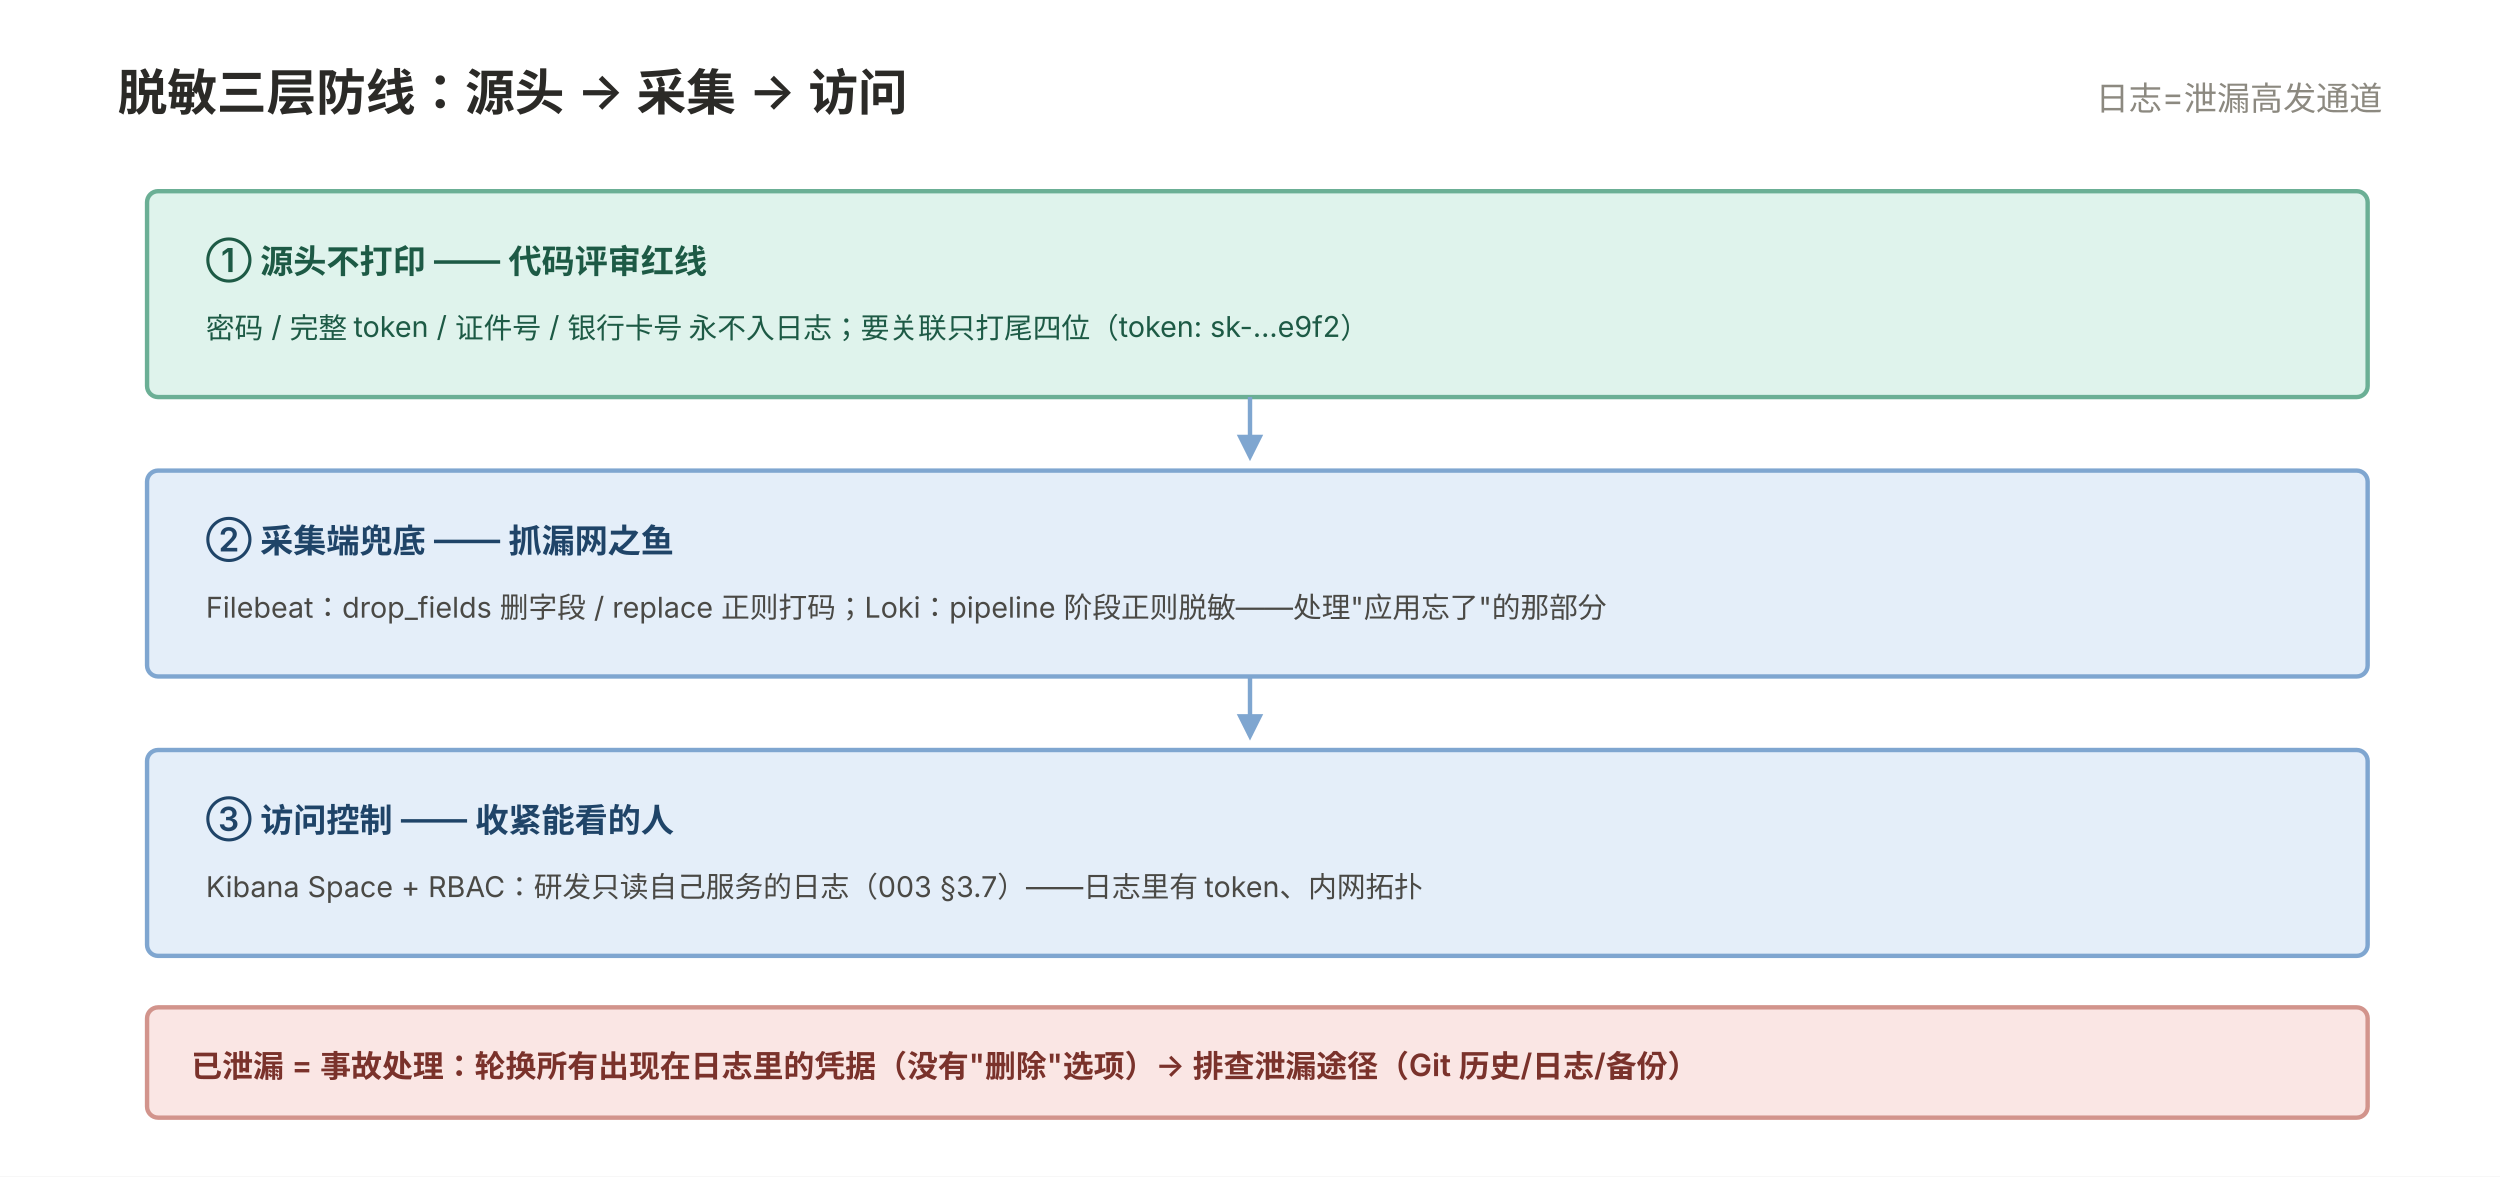
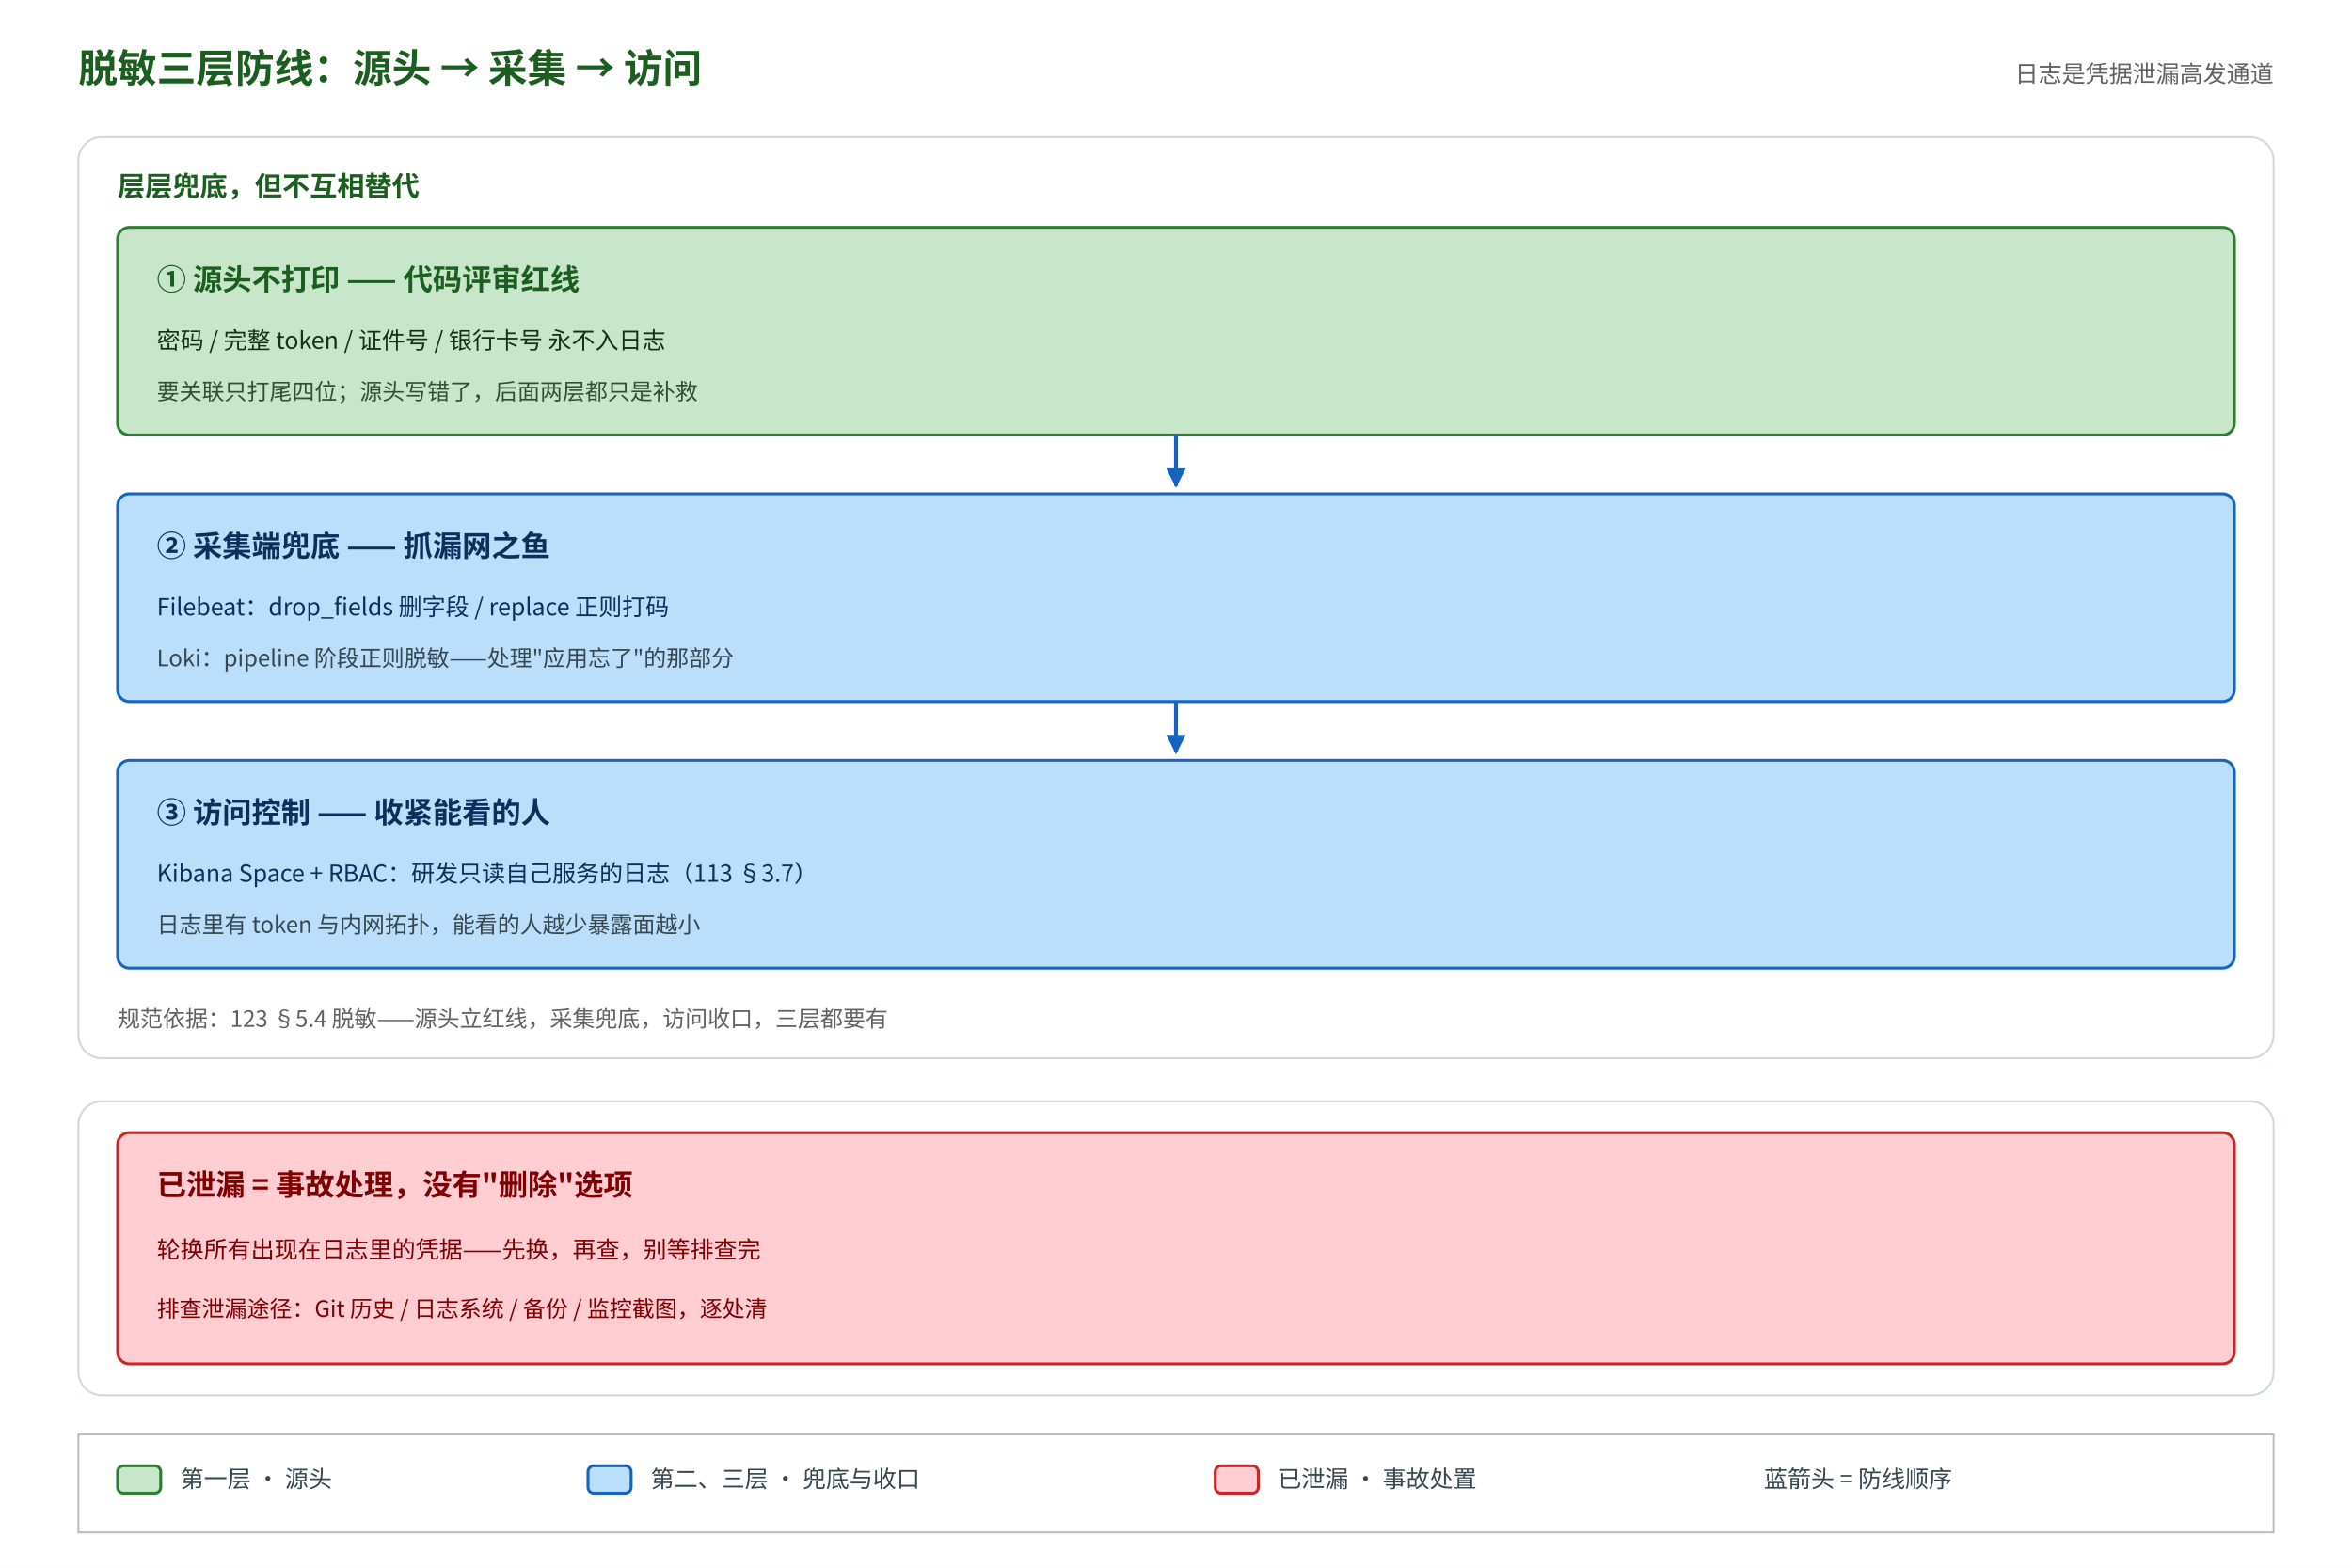
- <svg xmlns="http://www.w3.org/2000/svg" viewBox="0 0 1200 564.71" width="1200" height="564.71" font-family="-apple-system, 'Segoe UI', 'Microsoft YaHei', 'PingFang SC', sans-serif">
-   <g transform="scale(1.764706)">
-     <rect width="680" height="320" fill="#FFFFFF" />
-     <text x="32" y="30" font-size="13.5" font-weight="600" fill="#2B2A27">脱敏三层防线：源头 → 采集 → 访问</text>
-     <text x="648" y="30" font-size="9" fill="#8C8980" text-anchor="end">日志=泄漏高发通道</text>
-     <defs>
-       <marker id="g5Blue" viewBox="0 0 10 10" refX="8" refY="5" markerWidth="6" markerHeight="6" orient="auto">
-         <path d="M0,0 L10,5 L0,10 z" fill="#7FA6D0" />
-       </marker>
-     </defs>
-     <rect x="40" y="52" width="604" height="56" rx="3" fill="#DFF3EC" stroke="#6BAF95" stroke-width="1.2" />
-     <text x="56" y="74" font-size="9" font-weight="600" fill="#1D5A45">① 源头不打印 —— 代码评审红线</text>
-     <text x="56" y="92" font-size="7.8" fill="#1D5A45">密码 / 完整 token / 证件号 / 银行卡号 永不入日志；要关联只打尾四位（token: sk-…e9f2）</text>
-     <line x1="340" y1="108" x2="340" y2="124" stroke="#7FA6D0" stroke-width="1.2" marker-end="url(#g5Blue)" />
-     <rect x="40" y="128" width="604" height="56" rx="3" fill="#E4EEF9" stroke="#7FA6D0" stroke-width="1.2" />
-     <text x="56" y="150" font-size="9" font-weight="600" fill="#1F4468">② 采集端兜底 —— 抓漏网之鱼</text>
-     <text x="56" y="168" font-size="7.8" fill="#4A4945">Filebeat：drop_fields 删字段 / replace 正则打码；Loki：pipeline 阶段正则脱敏——处理"应用忘了"的那部分</text>
-     <line x1="340" y1="184" x2="340" y2="200" stroke="#7FA6D0" stroke-width="1.2" marker-end="url(#g5Blue)" />
-     <rect x="40" y="204" width="604" height="56" rx="3" fill="#E4EEF9" stroke="#7FA6D0" stroke-width="1.2" />
-     <text x="56" y="226" font-size="9" font-weight="600" fill="#1F4468">③ 访问控制 —— 收紧能看的人</text>
-     <text x="56" y="244" font-size="7.8" fill="#4A4945">Kibana Space + RBAC：研发只读自己服务的日志（003 §3.7）——日志里有 token、内网拓扑</text>
-     <rect x="40" y="274" width="604" height="30" rx="3" fill="#FAE6E4" stroke="#D2948C" stroke-width="1.2" />
-     <text x="52" y="293" font-size="8.4" font-weight="600" fill="#7A322B">已泄漏 = 事故处理：轮换所有出现在日志里的凭据（没有"删除"选项）→ 排查泄漏途径（Git 历史/日志/备份）</text>
-   </g>
+ <svg xmlns="http://www.w3.org/2000/svg" viewBox="0 0 1200 800" font-family="Microsoft YaHei, PingFang SC, Noto Sans CJK SC, sans-serif">
+   <rect x="0" y="0" width="1200" height="800" fill="#ffffff" />
+   <defs>
+     <marker id="arrowBlue" viewBox="0 0 10 10" refX="9" refY="5" markerWidth="10" markerHeight="10" markerUnits="userSpaceOnUse" orient="auto-start-reverse">
+       <path d="M 0 0 L 10 5 L 0 10 z" fill="#1565c0" />
+     </marker>
+   </defs>
+   <text x="40" y="42" font-size="20" font-weight="bold" fill="#1b5e20">脱敏三层防线：源头 → 采集 → 访问</text>
+   <text x="1160" y="42" font-size="12" fill="#616161" text-anchor="end">日志是凭据泄漏高发通道</text>
+   <rect x="40" y="70" width="1120" height="470" rx="12" fill="#ffffff" stroke="#cfd8dc" stroke-width="1" />
+   <text x="60" y="100" font-size="14" font-weight="bold" fill="#1b5e20">层层兜底，但不互相替代</text>
+   <rect x="60" y="116" width="1080" height="106" rx="6" fill="#c8e6c9" stroke="#2e7d32" stroke-width="1.5" />
+   <text x="80" y="148" font-size="15" font-weight="bold" fill="#1b5e20">① 源头不打印 —— 代码评审红线</text>
+   <text x="80" y="178" font-size="12" fill="#123314">密码 / 完整 token / 证件号 / 银行卡号 永不入日志</text>
+   <text x="80" y="204" font-size="11.5" fill="#2e5230">要关联只打尾四位；源头写错了，后面两层都只是补救</text>
+   <line x1="600" y1="222" x2="600" y2="248" stroke="#1565c0" stroke-width="2" marker-end="url(#arrowBlue)" />
+   <rect x="60" y="252" width="1080" height="106" rx="6" fill="#bbdefb" stroke="#1565c0" stroke-width="1.5" />
+   <text x="80" y="284" font-size="15" font-weight="bold" fill="#0d2f5c">② 采集端兜底 —— 抓漏网之鱼</text>
+   <text x="80" y="314" font-size="12" fill="#0d2f5c">Filebeat：drop_fields 删字段 / replace 正则打码</text>
+   <text x="80" y="340" font-size="11.5" fill="#37474f">Loki：pipeline 阶段正则脱敏——处理"应用忘了"的那部分</text>
+   <line x1="600" y1="358" x2="600" y2="384" stroke="#1565c0" stroke-width="2" marker-end="url(#arrowBlue)" />
+   <rect x="60" y="388" width="1080" height="106" rx="6" fill="#bbdefb" stroke="#1565c0" stroke-width="1.5" />
+   <text x="80" y="420" font-size="15" font-weight="bold" fill="#0d2f5c">③ 访问控制 —— 收紧能看的人</text>
+   <text x="80" y="450" font-size="12" fill="#0d2f5c">Kibana Space + RBAC：研发只读自己服务的日志（113 §3.7）</text>
+   <text x="80" y="476" font-size="11.5" fill="#37474f">日志里有 token 与内网拓扑，能看的人越少暴露面越小</text>
+   <text x="60" y="524" font-size="11.5" fill="#616161">规范依据：123 §5.4 脱敏——源头立红线，采集兜底，访问收口，三层都要有</text>
+   <rect x="40" y="562" width="1120" height="150" rx="12" fill="#ffffff" stroke="#cfd8dc" stroke-width="1" />
+   <rect x="60" y="578" width="1080" height="118" rx="6" fill="#ffcdd2" stroke="#c62828" stroke-width="1.5" />
+   <text x="80" y="610" font-size="15" font-weight="bold" fill="#7f0000">已泄漏 = 事故处理，没有"删除"选项</text>
+   <text x="80" y="642" font-size="12" fill="#7f0000">轮换所有出现在日志里的凭据——先换，再查，别等排查完</text>
+   <text x="80" y="672" font-size="11.5" fill="#7f0000">排查泄漏途径：Git 历史 / 日志系统 / 备份 / 监控截图，逐处清</text>
+   <rect x="40" y="732" width="1120" height="50" fill="#ffffff" stroke="#bdbdbd" stroke-width="1" />
+   <rect x="60" y="748" width="22" height="14" rx="3" fill="#c8e6c9" stroke="#2e7d32" stroke-width="1.5" />
+   <text x="92" y="759" font-size="12" fill="#37474f">第一层 · 源头</text>
+   <rect x="300" y="748" width="22" height="14" rx="3" fill="#bbdefb" stroke="#1565c0" stroke-width="1.5" />
+   <text x="332" y="759" font-size="12" fill="#37474f">第二、三层 · 兜底与收口</text>
+   <rect x="620" y="748" width="22" height="14" rx="3" fill="#ffcdd2" stroke="#c62828" stroke-width="1.5" />
+   <text x="652" y="759" font-size="12" fill="#37474f">已泄漏 · 事故处置</text>
+   <text x="900" y="759" font-size="12" fill="#37474f">蓝箭头 = 防线顺序</text>
</svg>
